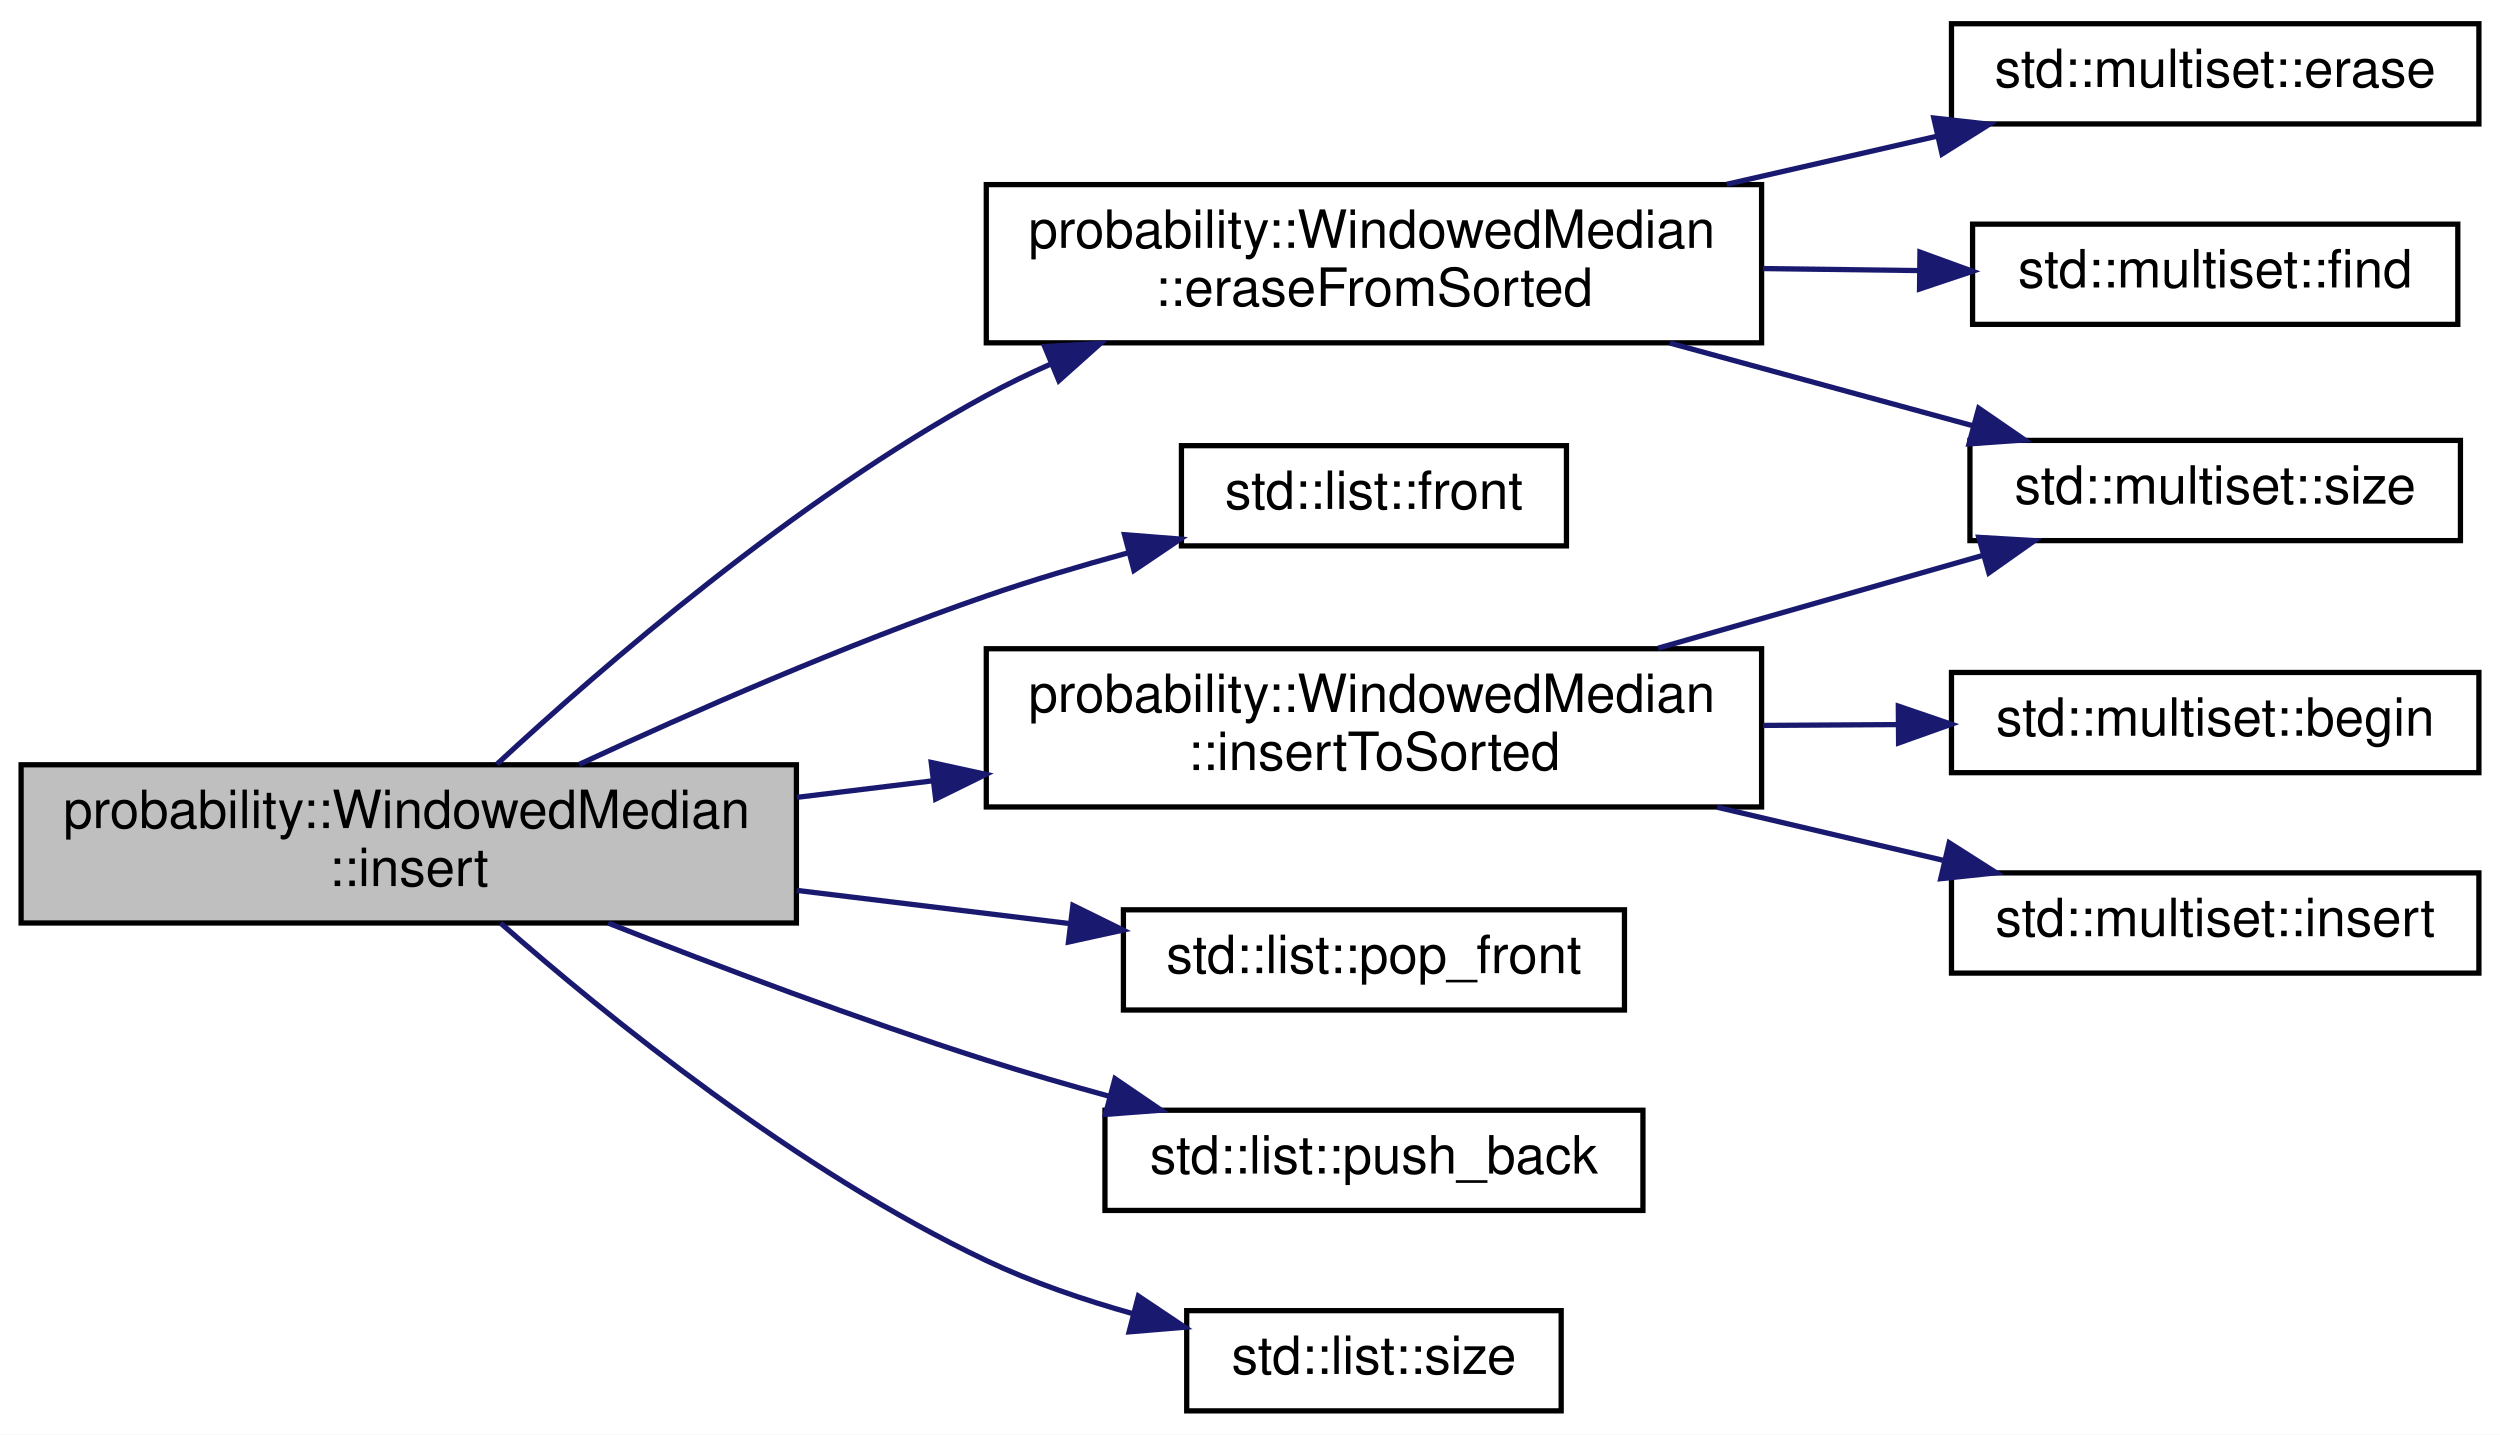
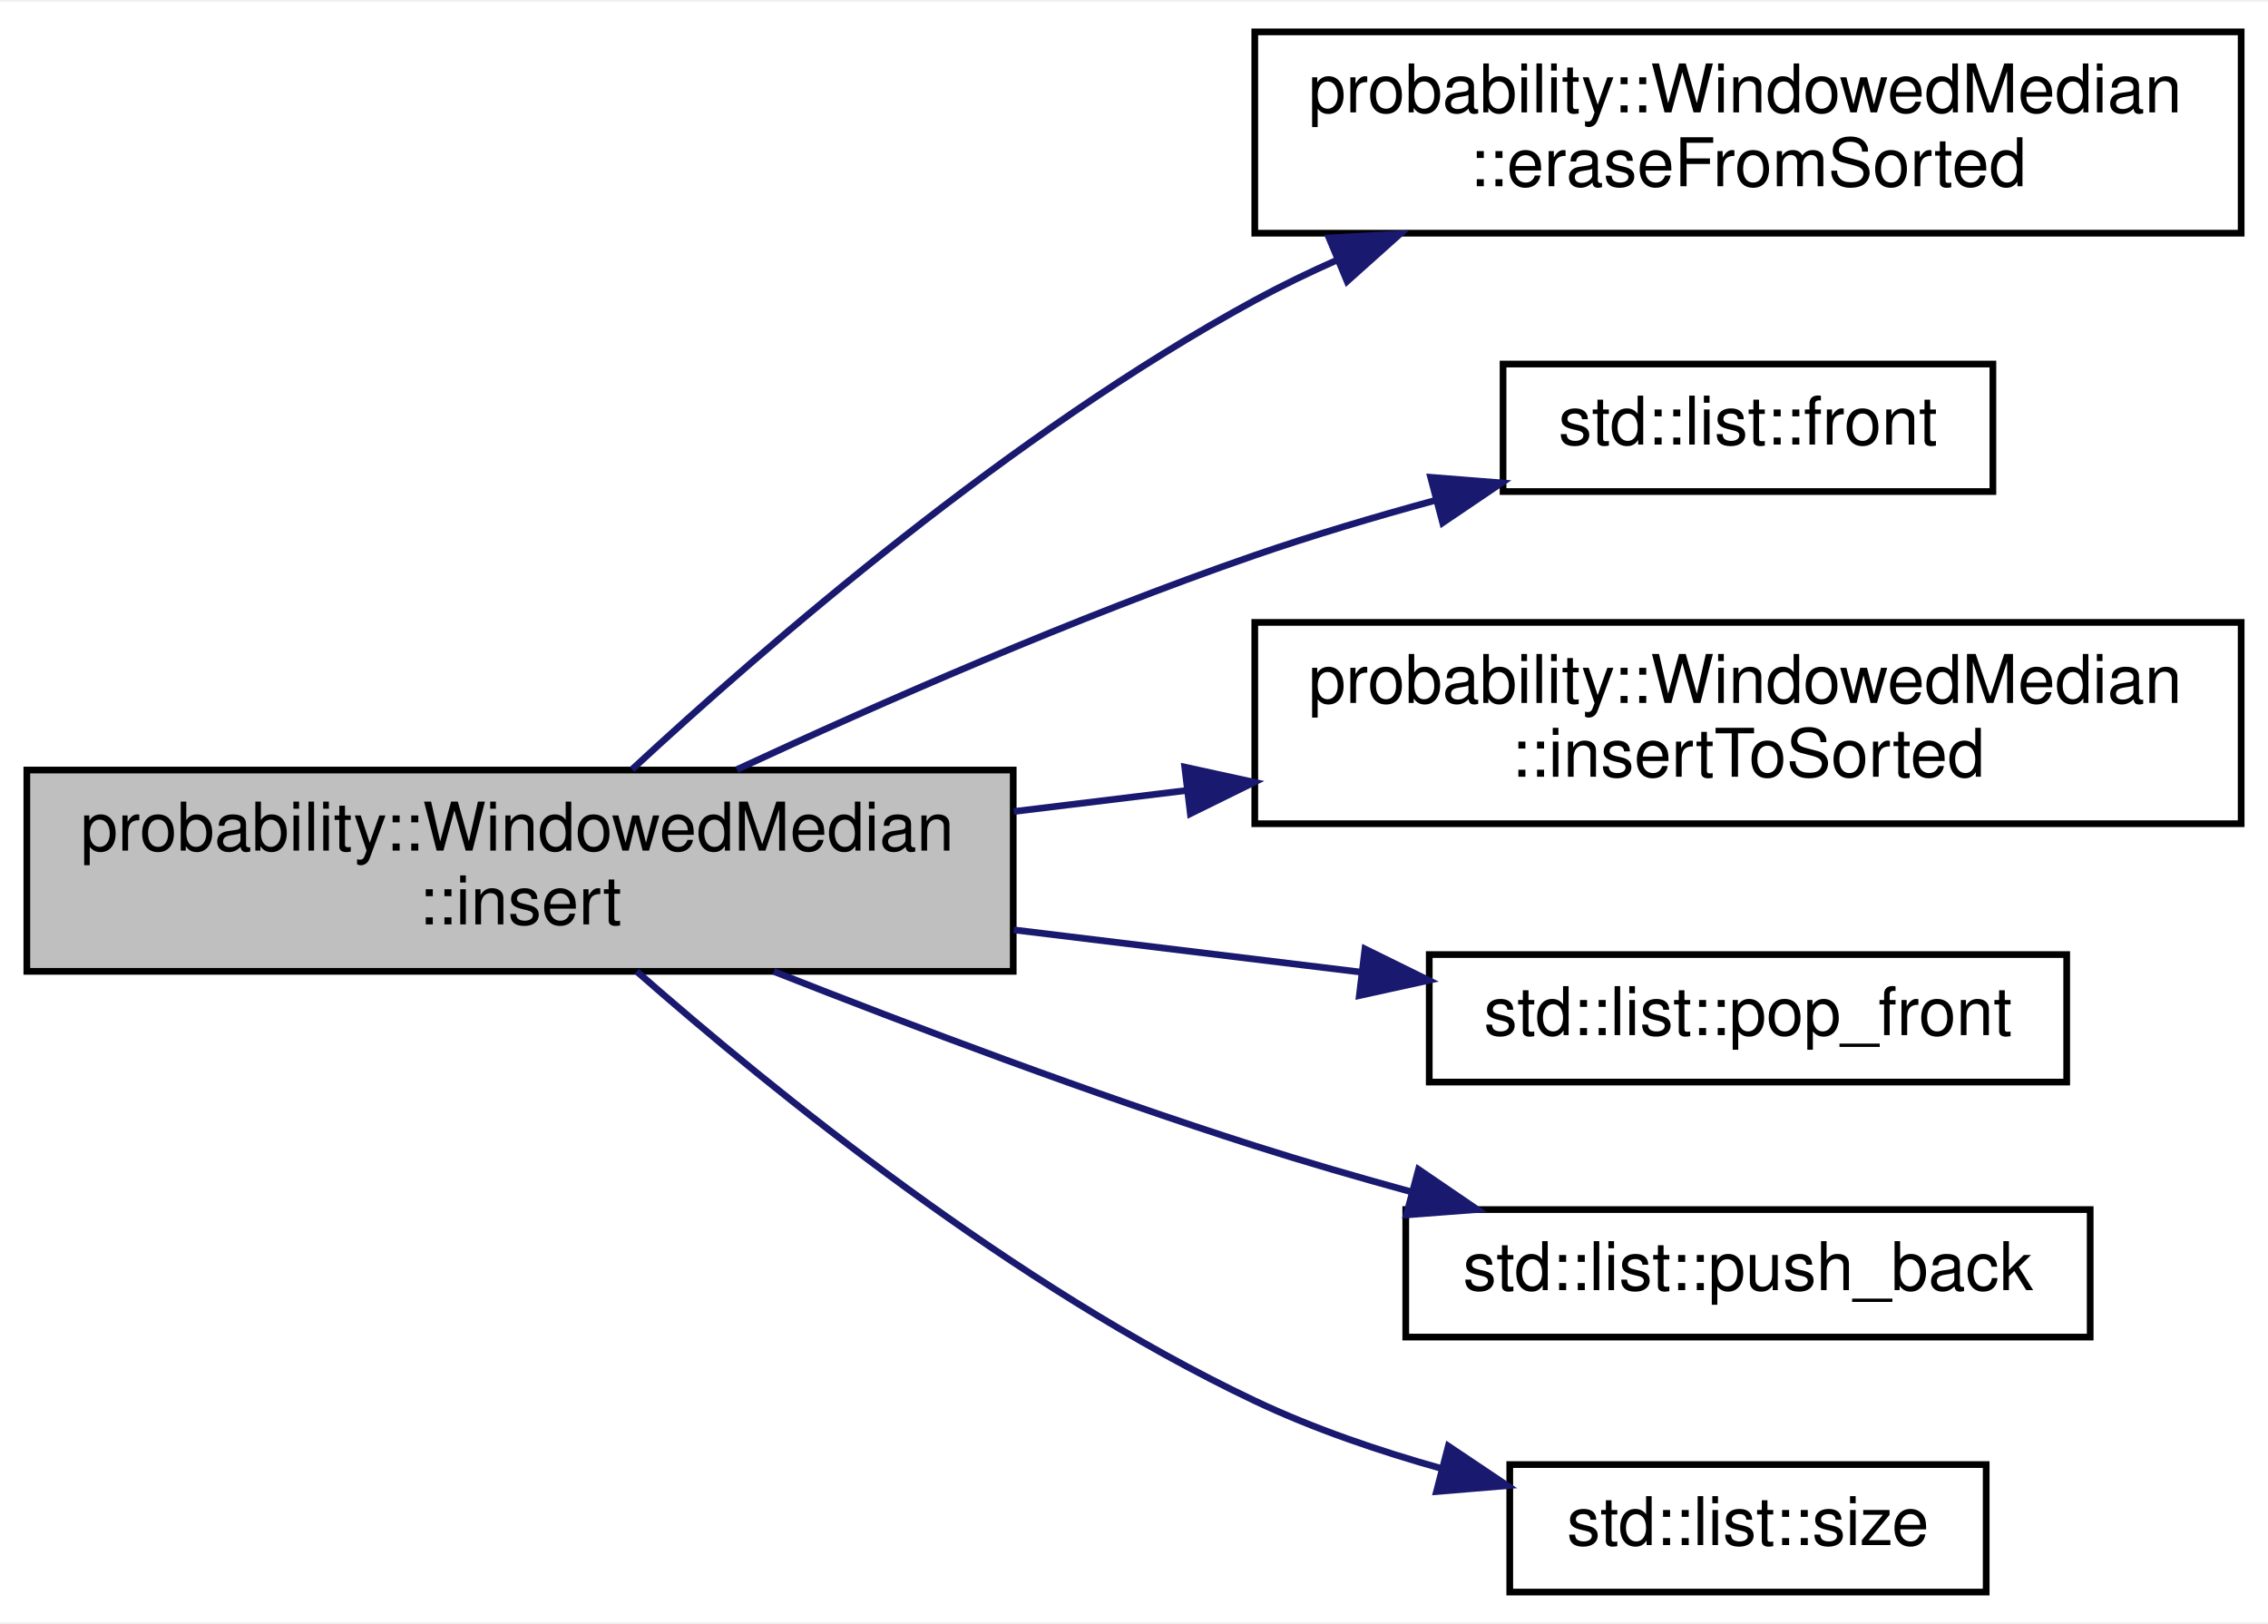
- <svg xmlns="http://www.w3.org/2000/svg" xmlns:xlink="http://www.w3.org/1999/xlink" width="474pt" height="272pt" viewBox="0.00 0.00 474.00 272.00">
-   <g id="graph0" class="graph" transform="scale(1 1) rotate(0) translate(4 268)">
-     <polygon fill="white" stroke="transparent" points="-4,4 -4,-268 470,-268 470,4 -4,4" />
+ <svg xmlns="http://www.w3.org/2000/svg" xmlns:xlink="http://www.w3.org/1999/xlink" width="338pt" height="242pt" viewBox="0.00 0.00 338.00 241.50">
+   <g id="graph0" class="graph" transform="scale(1 1) rotate(0) translate(4 237.5)">
+     <polygon fill="white" stroke="transparent" points="-4,4 -4,-237.5 334,-237.5 334,4 -4,4" />
    <g id="node1" class="node">
      <g id="a_node1">
        <a xlink:title="Insert a new value to the stream.">
          <polygon fill="#bfbfbf" stroke="black" points="0,-93 0,-123 147,-123 147,-93 0,-93" />
          <text text-anchor="start" x="8" y="-111" font-family="Helvetica,sans-Serif" font-size="10.00">probability::WindowedMedian</text>
          <text text-anchor="middle" x="73.5" y="-100" font-family="Helvetica,sans-Serif" font-size="10.00">::insert</text>
        </a>
      </g>
    </g>
    <g id="node2" class="node">
      <g id="a_node2">
        <a xlink:href="../../d6/dda/classprobability_1_1_windowed_median.html#ac1fa194c35fe54e7913185b8df5de097" target="_top" xlink:title="Erases a value from a sorted multi-value BST.">
          <polygon fill="white" stroke="black" points="183,-203 183,-233 330,-233 330,-203 183,-203" />
          <text text-anchor="start" x="191" y="-221" font-family="Helvetica,sans-Serif" font-size="10.00">probability::WindowedMedian</text>
          <text text-anchor="middle" x="256.5" y="-210" font-family="Helvetica,sans-Serif" font-size="10.00">::eraseFromSorted</text>
        </a>
      </g>
    </g>
    <g id="edge1" class="edge">
      <path fill="none" stroke="midnightblue" d="M90.2,-123.1C110.3,-141.72 146.85,-173.33 183,-193 186.92,-195.13 191.06,-197.14 195.29,-199.01" />
      <polygon fill="midnightblue" stroke="midnightblue" points="194.07,-202.29 204.65,-202.89 196.76,-195.83 194.07,-202.29" />
    </g>
-     <g id="node6" class="node">
-       <g id="a_node6">
+     <g id="node3" class="node">
+       <g id="a_node3">
        <a target="_blank" xlink:href="http://en.cppreference.com/w/cpp/container/list/front.html#" xlink:title=" ">
          <polygon fill="white" stroke="black" points="220,-164.5 220,-183.5 293,-183.5 293,-164.5 220,-164.5" />
          <text text-anchor="middle" x="256.5" y="-171.5" font-family="Helvetica,sans-Serif" font-size="10.00">std::list::front</text>
        </a>
      </g>
    </g>
-     <g id="edge5" class="edge">
+     <g id="edge2" class="edge">
      <path fill="none" stroke="midnightblue" d="M105.81,-123.07C127.21,-133 156.42,-145.82 183,-155 191.58,-157.96 200.86,-160.72 209.84,-163.17" />
      <polygon fill="midnightblue" stroke="midnightblue" points="209.21,-166.62 219.78,-165.79 211,-159.85 209.21,-166.62" />
    </g>
-     <g id="node7" class="node">
-       <g id="a_node7">
+     <g id="node4" class="node">
+       <g id="a_node4">
        <a xlink:href="../../d6/dda/classprobability_1_1_windowed_median.html#a1d04e16e1c74b1f5b56aaf31d8409c4d" target="_top" xlink:title="Inserts a value to a sorted multi-value BST.">
          <polygon fill="white" stroke="black" points="183,-115 183,-145 330,-145 330,-115 183,-115" />
          <text text-anchor="start" x="191" y="-133" font-family="Helvetica,sans-Serif" font-size="10.00">probability::WindowedMedian</text>
          <text text-anchor="middle" x="256.5" y="-122" font-family="Helvetica,sans-Serif" font-size="10.00">::insertToSorted</text>
        </a>
      </g>
    </g>
-     <g id="edge6" class="edge">
+     <g id="edge3" class="edge">
      <path fill="none" stroke="midnightblue" d="M147.08,-116.82C155.56,-117.85 164.26,-118.91 172.87,-119.96" />
      <polygon fill="midnightblue" stroke="midnightblue" points="172.56,-123.44 182.91,-121.18 173.4,-116.5 172.56,-123.44" />
    </g>
-     <g id="node10" class="node">
-       <g id="a_node10">
+     <g id="node5" class="node">
+       <g id="a_node5">
        <a target="_blank" xlink:href="http://en.cppreference.com/w/cpp/container/list/pop_front.html#" xlink:title=" ">
          <polygon fill="white" stroke="black" points="209,-76.5 209,-95.5 304,-95.5 304,-76.5 209,-76.5" />
          <text text-anchor="middle" x="256.5" y="-83.5" font-family="Helvetica,sans-Serif" font-size="10.00">std::list::pop_front</text>
        </a>
      </g>
    </g>
-     <g id="edge10" class="edge">
+     <g id="edge4" class="edge">
      <path fill="none" stroke="midnightblue" d="M147.08,-99.18C164.34,-97.08 182.52,-94.87 198.95,-92.87" />
      <polygon fill="midnightblue" stroke="midnightblue" points="199.42,-96.34 208.92,-91.66 198.58,-89.39 199.42,-96.34" />
    </g>
-     <g id="node11" class="node">
-       <g id="a_node11">
+     <g id="node6" class="node">
+       <g id="a_node6">
        <a target="_blank" xlink:href="http://en.cppreference.com/w/cpp/container/list/push_back.html#" xlink:title=" ">
          <polygon fill="white" stroke="black" points="205.5,-38.5 205.5,-57.5 307.5,-57.5 307.5,-38.5 205.5,-38.5" />
          <text text-anchor="middle" x="256.5" y="-45.5" font-family="Helvetica,sans-Serif" font-size="10.00">std::list::push_back</text>
        </a>
      </g>
    </g>
-     <g id="edge11" class="edge">
+     <g id="edge5" class="edge">
      <path fill="none" stroke="midnightblue" d="M111.32,-92.98C132.17,-84.76 158.83,-74.71 183,-67 190.5,-64.61 198.5,-62.29 206.34,-60.14" />
      <polygon fill="midnightblue" stroke="midnightblue" points="207.4,-63.48 216.15,-57.51 205.59,-56.71 207.4,-63.48" />
    </g>
-     <g id="node12" class="node">
-       <g id="a_node12">
+     <g id="node7" class="node">
+       <g id="a_node7">
        <a target="_blank" xlink:href="http://en.cppreference.com/w/cpp/container/list/size.html#" xlink:title=" ">
          <polygon fill="white" stroke="black" points="221,-0.5 221,-19.5 292,-19.5 292,-0.5 221,-0.5" />
          <text text-anchor="middle" x="256.5" y="-7.5" font-family="Helvetica,sans-Serif" font-size="10.00">std::list::size</text>
        </a>
      </g>
    </g>
-     <g id="edge12" class="edge">
+     <g id="edge6" class="edge">
      <path fill="none" stroke="midnightblue" d="M90.89,-92.99C111.11,-75.24 147.21,-45.97 183,-29 191.73,-24.86 201.49,-21.53 210.95,-18.88" />
      <polygon fill="midnightblue" stroke="midnightblue" points="211.84,-22.26 220.64,-16.36 210.08,-15.48 211.84,-22.26" />
    </g>
-     <g id="node3" class="node">
-       <g id="a_node3">
-         <a target="_blank" xlink:href="http://en.cppreference.com/w/cpp/container/multiset/erase.html#" xlink:title=" ">
-           <polygon fill="white" stroke="black" points="366,-244.5 366,-263.5 466,-263.5 466,-244.5 366,-244.5" />
-           <text text-anchor="middle" x="416" y="-251.5" font-family="Helvetica,sans-Serif" font-size="10.00">std::multiset::erase</text>
-         </a>
-       </g>
-     </g>
-     <g id="edge2" class="edge">
-       <path fill="none" stroke="midnightblue" d="M323.38,-233.06C336.68,-236.1 350.49,-239.26 363.23,-242.17" />
-       <polygon fill="midnightblue" stroke="midnightblue" points="362.65,-245.62 373.18,-244.44 364.21,-238.8 362.65,-245.62" />
-     </g>
-     <g id="node4" class="node">
-       <g id="a_node4">
-         <a target="_blank" xlink:href="http://en.cppreference.com/w/cpp/container/multiset/find.html#" xlink:title=" ">
-           <polygon fill="white" stroke="black" points="370,-206.5 370,-225.5 462,-225.5 462,-206.5 370,-206.5" />
-           <text text-anchor="middle" x="416" y="-213.5" font-family="Helvetica,sans-Serif" font-size="10.00">std::multiset::find</text>
-         </a>
-       </g>
-     </g>
-     <g id="edge3" class="edge">
-       <path fill="none" stroke="midnightblue" d="M330.26,-217.08C340.2,-216.95 350.27,-216.82 359.83,-216.7" />
-       <polygon fill="midnightblue" stroke="midnightblue" points="360.02,-220.2 369.98,-216.57 359.94,-213.2 360.02,-220.2" />
-     </g>
-     <g id="node5" class="node">
-       <g id="a_node5">
-         <a target="_blank" xlink:href="http://en.cppreference.com/w/cpp/container/multiset/size.html#" xlink:title=" ">
-           <polygon fill="white" stroke="black" points="369.5,-165.5 369.5,-184.5 462.5,-184.5 462.5,-165.5 369.5,-165.5" />
-           <text text-anchor="middle" x="416" y="-172.5" font-family="Helvetica,sans-Serif" font-size="10.00">std::multiset::size</text>
-         </a>
-       </g>
-     </g>
-     <g id="edge4" class="edge">
-       <path fill="none" stroke="midnightblue" d="M312.59,-202.96C331.36,-197.84 352.11,-192.17 370,-187.29" />
-       <polygon fill="midnightblue" stroke="midnightblue" points="371.16,-190.6 379.89,-184.59 369.32,-183.84 371.16,-190.6" />
-     </g>
-     <g id="edge9" class="edge">
-       <path fill="none" stroke="midnightblue" d="M310.38,-145.11C330.38,-150.82 352.88,-157.25 371.88,-162.68" />
-       <polygon fill="midnightblue" stroke="midnightblue" points="371.17,-166.12 381.75,-165.5 373.09,-159.39 371.17,-166.12" />
-     </g>
-     <g id="node8" class="node">
-       <g id="a_node8">
-         <a target="_blank" xlink:href="http://en.cppreference.com/w/cpp/container/multiset/begin.html#" xlink:title=" ">
-           <polygon fill="white" stroke="black" points="366,-121.5 366,-140.5 466,-140.5 466,-121.5 366,-121.5" />
-           <text text-anchor="middle" x="416" y="-128.5" font-family="Helvetica,sans-Serif" font-size="10.00">std::multiset::begin</text>
-         </a>
-       </g>
-     </g>
-     <g id="edge7" class="edge">
-       <path fill="none" stroke="midnightblue" d="M330.26,-130.46C338.85,-130.52 347.54,-130.57 355.92,-130.62" />
-       <polygon fill="midnightblue" stroke="midnightblue" points="355.92,-134.12 365.95,-130.69 355.97,-127.13 355.92,-134.12" />
-     </g>
-     <g id="node9" class="node">
-       <g id="a_node9">
-         <a target="_blank" xlink:href="http://en.cppreference.com/w/cpp/container/multiset/insert.html#" xlink:title=" ">
-           <polygon fill="white" stroke="black" points="366,-83.5 366,-102.5 466,-102.5 466,-83.5 366,-83.5" />
-           <text text-anchor="middle" x="416" y="-90.5" font-family="Helvetica,sans-Serif" font-size="10.00">std::multiset::insert</text>
-         </a>
-       </g>
-     </g>
-     <g id="edge8" class="edge">
-       <path fill="none" stroke="midnightblue" d="M321.56,-114.95C335.81,-111.6 350.73,-108.1 364.36,-104.9" />
-       <polygon fill="midnightblue" stroke="midnightblue" points="365.56,-108.21 374.49,-102.52 363.96,-101.4 365.56,-108.21" />
-     </g>
  </g>
</svg>
